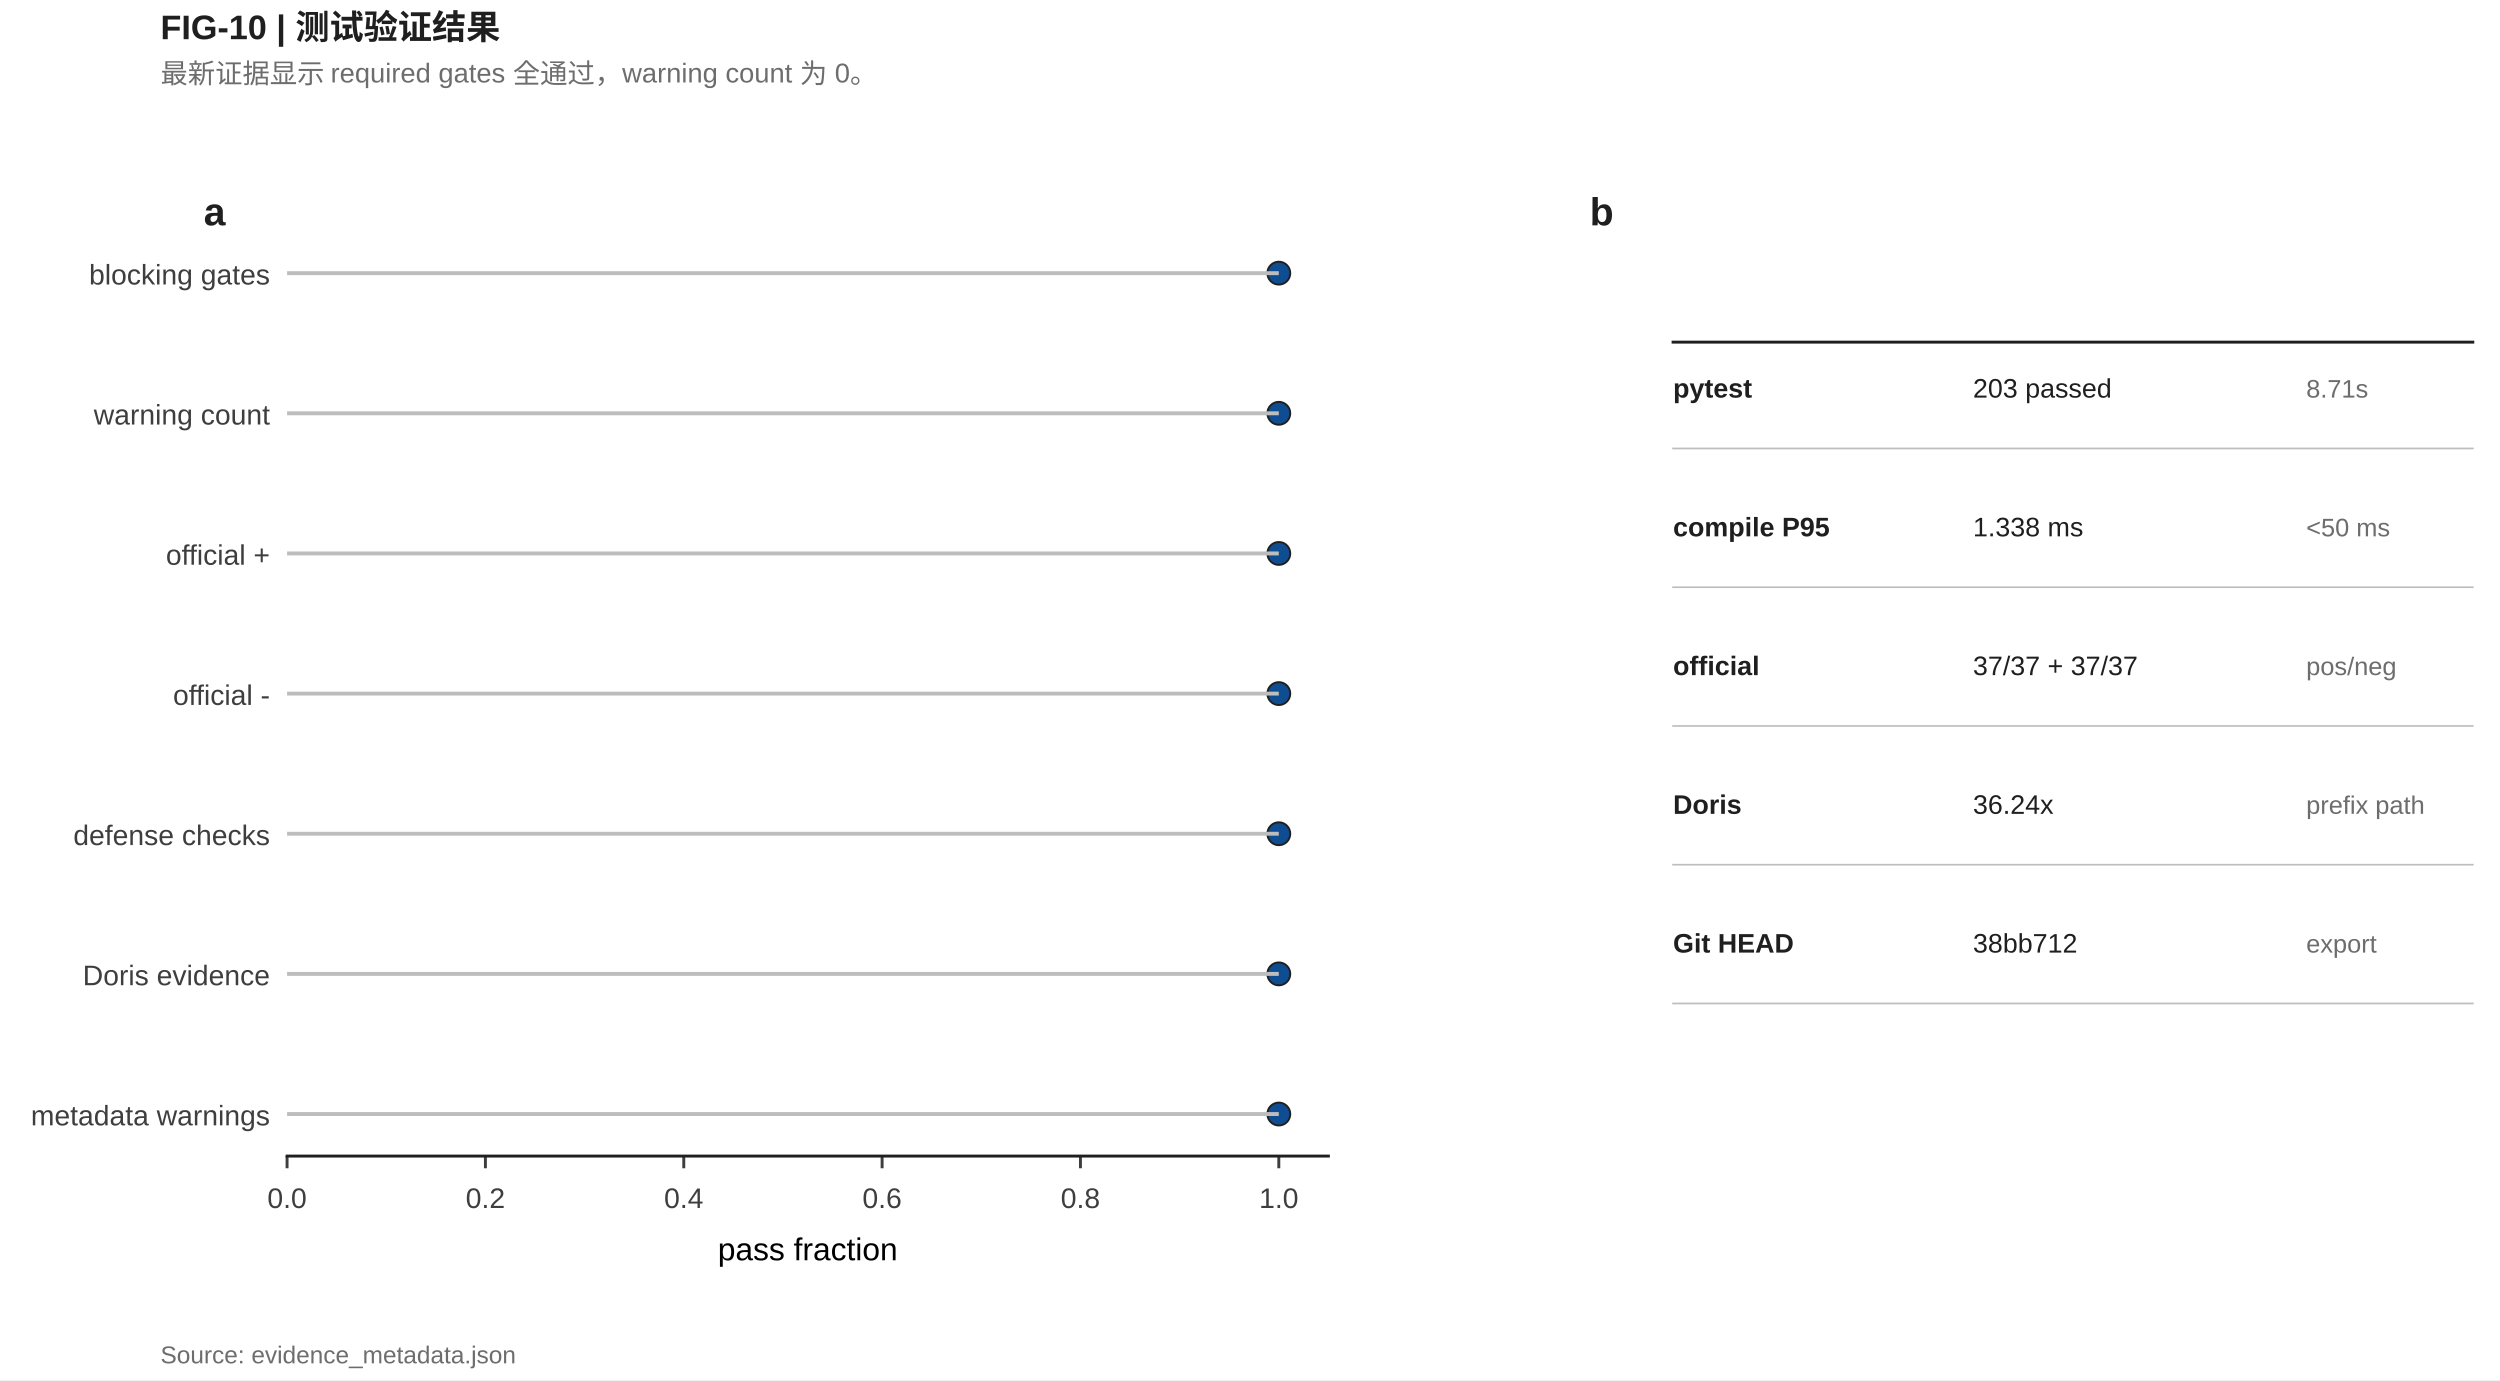
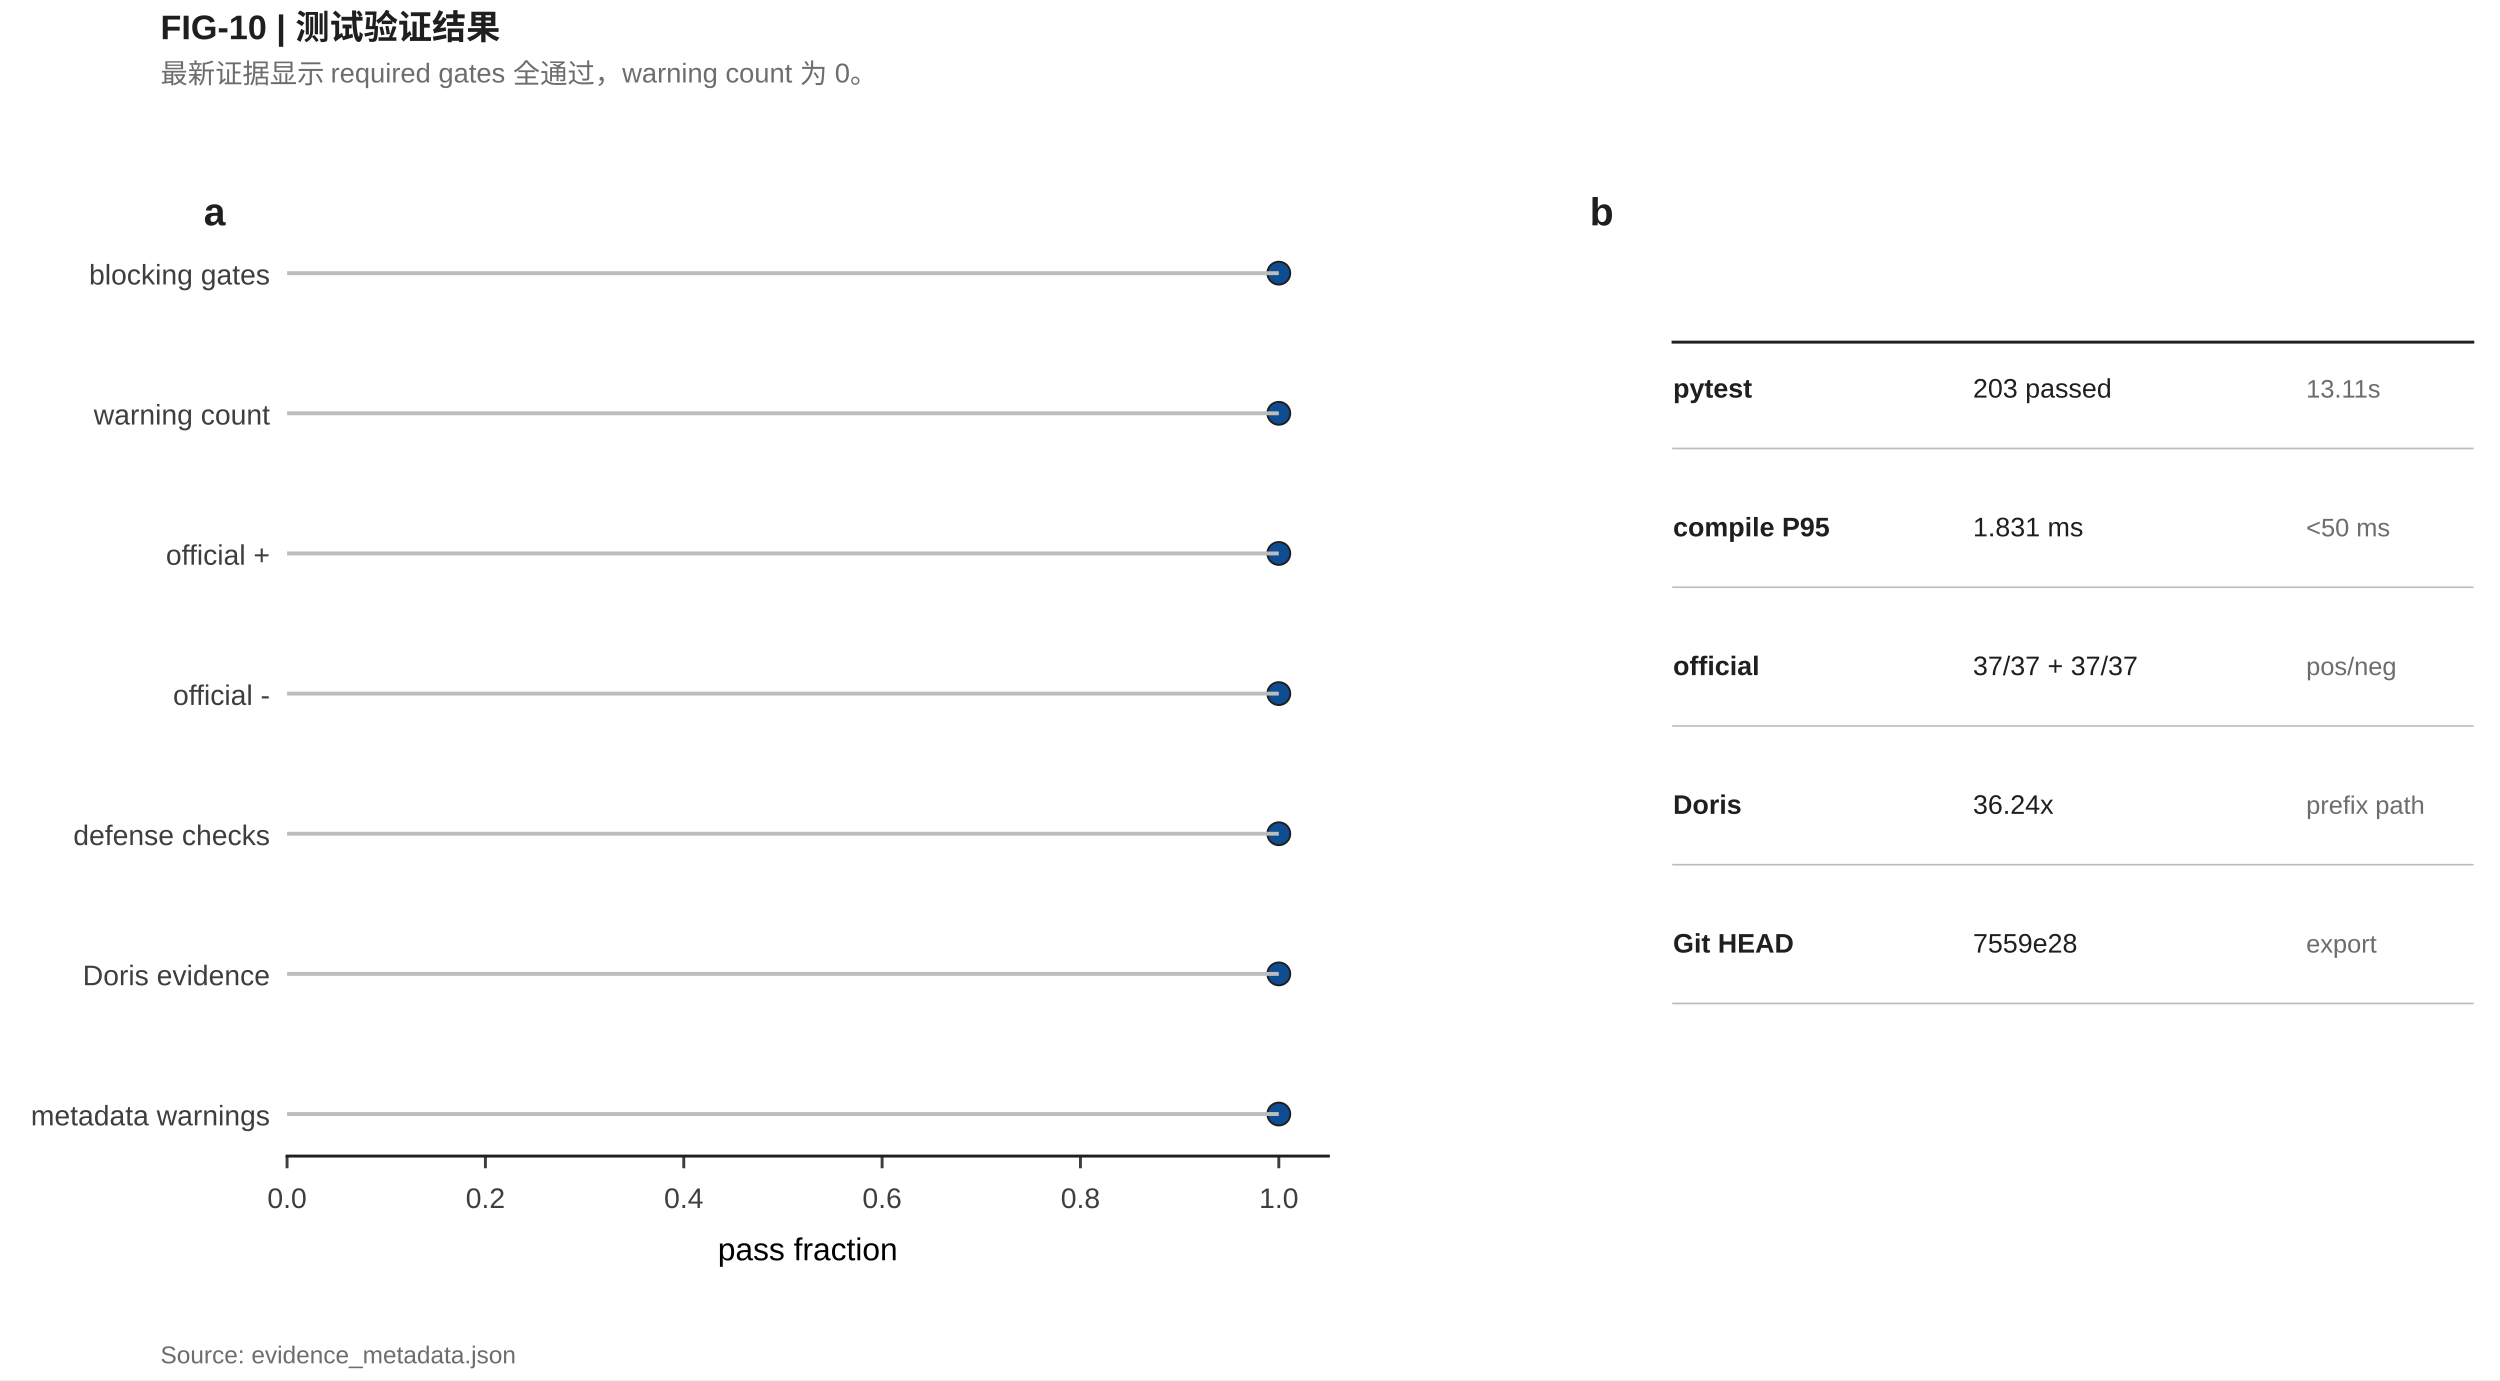
<svg xmlns="http://www.w3.org/2000/svg" xmlns:xlink="http://www.w3.org/1999/xlink" width="512.289pt" height="282.798pt" viewBox="0 0 512.289 282.798" version="1.1">
  <defs>
    <style type="text/css">*{stroke-linejoin: round; stroke-linecap: butt}</style>
  </defs>
  <g id="figure_1">
    <g id="patch_1">
      <path d="M 0 282.798  L 512.289 282.798  L 512.289 0  L 0 0  z " style="fill: #ffffff" />
    </g>
    <g id="axes_1">
      <g id="patch_2">
        <path d="M 58.825 236.898  L 272.208 236.898  L 272.208 47.358  L 58.825 47.358  z " style="fill: #ffffff" />
      </g>
      <g id="PathCollection_1">
        <defs>
-           <path id="m0b3c326d3f" d="M 0 2.345  C 0.622 2.345 1.219 2.098 1.658 1.658  C 2.098 1.219 2.345 0.622 2.345 0  C 2.345 -0.622 2.098 -1.219 1.658 -1.658  C 1.219 -2.098 0.622 -2.345 0 -2.345  C -0.622 -2.345 -1.219 -2.098 -1.658 -1.658  C -2.098 -1.219 -2.345 -0.622 -2.345 0  C -2.345 0.622 -2.098 1.219 -1.658 1.658  C -1.219 2.098 -0.622 2.345 0 2.345  z " style="stroke: #1f1f1f; stroke-width: 0.4" />
+           <path id="ma94a053914" d="M 0 2.345  C 0.622 2.345 1.219 2.098 1.658 1.658  C 2.098 1.219 2.345 0.622 2.345 0  C 2.345 -0.622 2.098 -1.219 1.658 -1.658  C 1.219 -2.098 0.622 -2.345 0 -2.345  C -0.622 -2.345 -1.219 -2.098 -1.658 -1.658  C -2.098 -1.219 -2.345 -0.622 -2.345 0  C -2.345 0.622 -2.098 1.219 -1.658 1.658  C -1.219 2.098 -0.622 2.345 0 2.345  z " style="stroke: #1f1f1f; stroke-width: 0.4" />
        </defs>
-         <g clip-path="url(#p5188d01fe7)">
-           <use xlink:href="#m0b3c326d3f" x="262.047" y="55.973" style="fill: #0f4d92; stroke: #1f1f1f; stroke-width: 0.4" />
-           <use xlink:href="#m0b3c326d3f" x="262.047" y="84.692" style="fill: #0f4d92; stroke: #1f1f1f; stroke-width: 0.4" />
-           <use xlink:href="#m0b3c326d3f" x="262.047" y="113.41" style="fill: #0f4d92; stroke: #1f1f1f; stroke-width: 0.4" />
-           <use xlink:href="#m0b3c326d3f" x="262.047" y="142.128" style="fill: #0f4d92; stroke: #1f1f1f; stroke-width: 0.4" />
-           <use xlink:href="#m0b3c326d3f" x="262.047" y="170.846" style="fill: #0f4d92; stroke: #1f1f1f; stroke-width: 0.4" />
-           <use xlink:href="#m0b3c326d3f" x="262.047" y="199.564" style="fill: #0f4d92; stroke: #1f1f1f; stroke-width: 0.4" />
-           <use xlink:href="#m0b3c326d3f" x="262.047" y="228.283" style="fill: #0f4d92; stroke: #1f1f1f; stroke-width: 0.4" />
+         <g clip-path="url(#pbec4c18f43)">
+           <use xlink:href="#ma94a053914" x="262.047" y="55.973" style="fill: #0f4d92; stroke: #1f1f1f; stroke-width: 0.4" />
+           <use xlink:href="#ma94a053914" x="262.047" y="84.692" style="fill: #0f4d92; stroke: #1f1f1f; stroke-width: 0.4" />
+           <use xlink:href="#ma94a053914" x="262.047" y="113.41" style="fill: #0f4d92; stroke: #1f1f1f; stroke-width: 0.4" />
+           <use xlink:href="#ma94a053914" x="262.047" y="142.128" style="fill: #0f4d92; stroke: #1f1f1f; stroke-width: 0.4" />
+           <use xlink:href="#ma94a053914" x="262.047" y="170.846" style="fill: #0f4d92; stroke: #1f1f1f; stroke-width: 0.4" />
+           <use xlink:href="#ma94a053914" x="262.047" y="199.564" style="fill: #0f4d92; stroke: #1f1f1f; stroke-width: 0.4" />
+           <use xlink:href="#ma94a053914" x="262.047" y="228.283" style="fill: #0f4d92; stroke: #1f1f1f; stroke-width: 0.4" />
        </g>
      </g>
      <g id="matplotlib.axis_1">
        <g id="xtick_1">
          <g id="line2d_1">
            <defs>
-               <path id="m34ddb2dea2" d="M 0 0  L 0 2.5  " style="stroke: #3e3e3e; stroke-width: 0.6" />
+               <path id="mc3e28028e3" d="M 0 0  L 0 2.5  " style="stroke: #3e3e3e; stroke-width: 0.6" />
            </defs>
            <g>
-               <use xlink:href="#m34ddb2dea2" x="58.825" y="236.898" style="fill: #3e3e3e; stroke: #3e3e3e; stroke-width: 0.6" />
+               <use xlink:href="#mc3e28028e3" x="58.825" y="236.898" style="fill: #3e3e3e; stroke: #3e3e3e; stroke-width: 0.6" />
            </g>
          </g>
          <g id="text_1">
            <text style="fill: #3e3e3e; font: 5.8px 'Microsoft YaHei', 'Arial', 'Helvetica', 'DejaVu Sans', 'Liberation Sans', sans-serif; text-anchor: middle" x="58.825" y="247.534" transform="rotate(-0 58.82516 247.5344)">0.0</text>
          </g>
        </g>
        <g id="xtick_2">
          <g id="line2d_2">
            <g>
-               <use xlink:href="#m34ddb2dea2" x="99.469" y="236.898" style="fill: #3e3e3e; stroke: #3e3e3e; stroke-width: 0.6" />
+               <use xlink:href="#mc3e28028e3" x="99.469" y="236.898" style="fill: #3e3e3e; stroke: #3e3e3e; stroke-width: 0.6" />
            </g>
          </g>
          <g id="text_2">
            <text style="fill: #3e3e3e; font: 5.8px 'Microsoft YaHei', 'Arial', 'Helvetica', 'DejaVu Sans', 'Liberation Sans', sans-serif; text-anchor: middle" x="99.469" y="247.534" transform="rotate(-0 99.46944 247.5344)">0.2</text>
          </g>
        </g>
        <g id="xtick_3">
          <g id="line2d_3">
            <g>
-               <use xlink:href="#m34ddb2dea2" x="140.114" y="236.898" style="fill: #3e3e3e; stroke: #3e3e3e; stroke-width: 0.6" />
+               <use xlink:href="#mc3e28028e3" x="140.114" y="236.898" style="fill: #3e3e3e; stroke: #3e3e3e; stroke-width: 0.6" />
            </g>
          </g>
          <g id="text_3">
            <text style="fill: #3e3e3e; font: 5.8px 'Microsoft YaHei', 'Arial', 'Helvetica', 'DejaVu Sans', 'Liberation Sans', sans-serif; text-anchor: middle" x="140.114" y="247.534" transform="rotate(-0 140.1137 247.5344)">0.4</text>
          </g>
        </g>
        <g id="xtick_4">
          <g id="line2d_4">
            <g>
-               <use xlink:href="#m34ddb2dea2" x="180.758" y="236.898" style="fill: #3e3e3e; stroke: #3e3e3e; stroke-width: 0.6" />
+               <use xlink:href="#mc3e28028e3" x="180.758" y="236.898" style="fill: #3e3e3e; stroke: #3e3e3e; stroke-width: 0.6" />
            </g>
          </g>
          <g id="text_4">
            <text style="fill: #3e3e3e; font: 5.8px 'Microsoft YaHei', 'Arial', 'Helvetica', 'DejaVu Sans', 'Liberation Sans', sans-serif; text-anchor: middle" x="180.758" y="247.534" transform="rotate(-0 180.758 247.5344)">0.6</text>
          </g>
        </g>
        <g id="xtick_5">
          <g id="line2d_5">
            <g>
-               <use xlink:href="#m34ddb2dea2" x="221.402" y="236.898" style="fill: #3e3e3e; stroke: #3e3e3e; stroke-width: 0.6" />
+               <use xlink:href="#mc3e28028e3" x="221.402" y="236.898" style="fill: #3e3e3e; stroke: #3e3e3e; stroke-width: 0.6" />
            </g>
          </g>
          <g id="text_5">
            <text style="fill: #3e3e3e; font: 5.8px 'Microsoft YaHei', 'Arial', 'Helvetica', 'DejaVu Sans', 'Liberation Sans', sans-serif; text-anchor: middle" x="221.402" y="247.534" transform="rotate(-0 221.4023 247.5344)">0.8</text>
          </g>
        </g>
        <g id="xtick_6">
          <g id="line2d_6">
            <g>
-               <use xlink:href="#m34ddb2dea2" x="262.047" y="236.898" style="fill: #3e3e3e; stroke: #3e3e3e; stroke-width: 0.6" />
+               <use xlink:href="#mc3e28028e3" x="262.047" y="236.898" style="fill: #3e3e3e; stroke: #3e3e3e; stroke-width: 0.6" />
            </g>
          </g>
          <g id="text_6">
            <text style="fill: #3e3e3e; font: 5.8px 'Microsoft YaHei', 'Arial', 'Helvetica', 'DejaVu Sans', 'Liberation Sans', sans-serif; text-anchor: middle" x="262.047" y="247.534" transform="rotate(-0 262.0466 247.5344)">1.0</text>
          </g>
        </g>
        <g id="text_7">
          <text style="font: 6.5px 'Microsoft YaHei', 'Arial', 'Helvetica', 'DejaVu Sans', 'Liberation Sans', sans-serif; text-anchor: middle" x="165.516" y="258.248" transform="rotate(-0 165.5164 258.2483)">pass fraction</text>
        </g>
      </g>
      <g id="matplotlib.axis_2">
        <g id="ytick_1">
          <g id="line2d_7" />
          <g id="text_8">
            <text style="fill: #3e3e3e; font: 5.8px 'Microsoft YaHei', 'Arial', 'Helvetica', 'DejaVu Sans', 'Liberation Sans', sans-serif; text-anchor: end" x="55.325" y="58.292" transform="rotate(-0 55.32516 58.29164)">blocking gates</text>
          </g>
        </g>
        <g id="ytick_2">
          <g id="line2d_8" />
          <g id="text_9">
            <text style="fill: #3e3e3e; font: 5.8px 'Microsoft YaHei', 'Arial', 'Helvetica', 'DejaVu Sans', 'Liberation Sans', sans-serif; text-anchor: end" x="55.325" y="86.993" transform="rotate(-0 55.32516 86.99306)">warning count</text>
          </g>
        </g>
        <g id="ytick_3">
          <g id="line2d_9" />
          <g id="text_10">
            <text style="fill: #3e3e3e; font: 5.8px 'Microsoft YaHei', 'Arial', 'Helvetica', 'DejaVu Sans', 'Liberation Sans', sans-serif; text-anchor: end" x="55.325" y="115.728" transform="rotate(-0 55.32516 115.728)">official +</text>
          </g>
        </g>
        <g id="ytick_4">
          <g id="line2d_10" />
          <g id="text_11">
            <text style="fill: #3e3e3e; font: 5.8px 'Microsoft YaHei', 'Arial', 'Helvetica', 'DejaVu Sans', 'Liberation Sans', sans-serif; text-anchor: end" x="55.325" y="144.446" transform="rotate(-0 55.32516 144.4462)">official -</text>
          </g>
        </g>
        <g id="ytick_5">
          <g id="line2d_11" />
          <g id="text_12">
            <text style="fill: #3e3e3e; font: 5.8px 'Microsoft YaHei', 'Arial', 'Helvetica', 'DejaVu Sans', 'Liberation Sans', sans-serif; text-anchor: end" x="55.325" y="173.164" transform="rotate(-0 55.32516 173.1644)">defense checks</text>
          </g>
        </g>
        <g id="ytick_6">
          <g id="line2d_12" />
          <g id="text_13">
            <text style="fill: #3e3e3e; font: 5.8px 'Microsoft YaHei', 'Arial', 'Helvetica', 'DejaVu Sans', 'Liberation Sans', sans-serif; text-anchor: end" x="55.325" y="201.883" transform="rotate(-0 55.32516 201.8826)">Doris evidence</text>
          </g>
        </g>
        <g id="ytick_7">
          <g id="line2d_13" />
          <g id="text_14">
            <text style="fill: #3e3e3e; font: 5.8px 'Microsoft YaHei', 'Arial', 'Helvetica', 'DejaVu Sans', 'Liberation Sans', sans-serif; text-anchor: end" x="55.325" y="230.601" transform="rotate(-0 55.32516 230.6007)">metadata warnings</text>
          </g>
        </g>
      </g>
      <g id="LineCollection_1">
-         <path d="M 58.825 55.973  L 262.047 55.973  " clip-path="url(#p5188d01fe7)" style="fill: none; stroke: #bdbdbd; stroke-width: 0.8" />
-         <path d="M 58.825 84.692  L 262.047 84.692  " clip-path="url(#p5188d01fe7)" style="fill: none; stroke: #bdbdbd; stroke-width: 0.8" />
-         <path d="M 58.825 113.41  L 262.047 113.41  " clip-path="url(#p5188d01fe7)" style="fill: none; stroke: #bdbdbd; stroke-width: 0.8" />
-         <path d="M 58.825 142.128  L 262.047 142.128  " clip-path="url(#p5188d01fe7)" style="fill: none; stroke: #bdbdbd; stroke-width: 0.8" />
-         <path d="M 58.825 170.846  L 262.047 170.846  " clip-path="url(#p5188d01fe7)" style="fill: none; stroke: #bdbdbd; stroke-width: 0.8" />
-         <path d="M 58.825 199.564  L 262.047 199.564  " clip-path="url(#p5188d01fe7)" style="fill: none; stroke: #bdbdbd; stroke-width: 0.8" />
-         <path d="M 58.825 228.283  L 262.047 228.283  " clip-path="url(#p5188d01fe7)" style="fill: none; stroke: #bdbdbd; stroke-width: 0.8" />
+         <path d="M 58.825 55.973  L 262.047 55.973  " clip-path="url(#pbec4c18f43)" style="fill: none; stroke: #bdbdbd; stroke-width: 0.8" />
+         <path d="M 58.825 84.692  L 262.047 84.692  " clip-path="url(#pbec4c18f43)" style="fill: none; stroke: #bdbdbd; stroke-width: 0.8" />
+         <path d="M 58.825 113.41  L 262.047 113.41  " clip-path="url(#pbec4c18f43)" style="fill: none; stroke: #bdbdbd; stroke-width: 0.8" />
+         <path d="M 58.825 142.128  L 262.047 142.128  " clip-path="url(#pbec4c18f43)" style="fill: none; stroke: #bdbdbd; stroke-width: 0.8" />
+         <path d="M 58.825 170.846  L 262.047 170.846  " clip-path="url(#pbec4c18f43)" style="fill: none; stroke: #bdbdbd; stroke-width: 0.8" />
+         <path d="M 58.825 199.564  L 262.047 199.564  " clip-path="url(#pbec4c18f43)" style="fill: none; stroke: #bdbdbd; stroke-width: 0.8" />
+         <path d="M 58.825 228.283  L 262.047 228.283  " clip-path="url(#pbec4c18f43)" style="fill: none; stroke: #bdbdbd; stroke-width: 0.8" />
      </g>
      <g id="patch_3">
        <path d="M 58.825 236.898  L 272.208 236.898  " style="fill: none; stroke: #1f1f1f; stroke-width: 0.6; stroke-linejoin: miter; stroke-linecap: square" />
      </g>
      <g id="text_15">
        <text style="fill: #1f1f1f; font: 700 8px 'Microsoft YaHei', 'Arial', 'Helvetica', 'DejaVu Sans', 'Liberation Sans', sans-serif; text-anchor: start" x="41.755" y="46.171" transform="rotate(-0 41.75456 46.1714)">a</text>
      </g>
    </g>
    <g id="axes_2">
      <g id="line2d_14">
-         <path d="M 342.837 70.103  L 506.715 70.103  " clip-path="url(#p89717a1f99)" style="fill: none; stroke: #1f1f1f; stroke-width: 0.6; stroke-linecap: square" />
+         <path d="M 342.837 70.103  L 506.715 70.103  " clip-path="url(#p2afa071385)" style="fill: none; stroke: #1f1f1f; stroke-width: 0.6; stroke-linecap: square" />
      </g>
      <g id="line2d_15">
-         <path d="M 342.837 91.9  L 506.715 91.9  " clip-path="url(#p89717a1f99)" style="fill: none; stroke: #bdbdbd; stroke-width: 0.35; stroke-linecap: square" />
+         <path d="M 342.837 91.9  L 506.715 91.9  " clip-path="url(#p2afa071385)" style="fill: none; stroke: #bdbdbd; stroke-width: 0.35; stroke-linecap: square" />
      </g>
      <g id="line2d_16">
-         <path d="M 342.837 120.331  L 506.715 120.331  " clip-path="url(#p89717a1f99)" style="fill: none; stroke: #bdbdbd; stroke-width: 0.35; stroke-linecap: square" />
+         <path d="M 342.837 120.331  L 506.715 120.331  " clip-path="url(#p2afa071385)" style="fill: none; stroke: #bdbdbd; stroke-width: 0.35; stroke-linecap: square" />
      </g>
      <g id="line2d_17">
-         <path d="M 342.837 148.762  L 506.715 148.762  " clip-path="url(#p89717a1f99)" style="fill: none; stroke: #bdbdbd; stroke-width: 0.35; stroke-linecap: square" />
+         <path d="M 342.837 148.762  L 506.715 148.762  " clip-path="url(#p2afa071385)" style="fill: none; stroke: #bdbdbd; stroke-width: 0.35; stroke-linecap: square" />
      </g>
      <g id="line2d_18">
-         <path d="M 342.837 177.193  L 506.715 177.193  " clip-path="url(#p89717a1f99)" style="fill: none; stroke: #bdbdbd; stroke-width: 0.35; stroke-linecap: square" />
+         <path d="M 342.837 177.193  L 506.715 177.193  " clip-path="url(#p2afa071385)" style="fill: none; stroke: #bdbdbd; stroke-width: 0.35; stroke-linecap: square" />
      </g>
      <g id="line2d_19">
-         <path d="M 342.837 205.624  L 506.715 205.624  " clip-path="url(#p89717a1f99)" style="fill: none; stroke: #bdbdbd; stroke-width: 0.35; stroke-linecap: square" />
+         <path d="M 342.837 205.624  L 506.715 205.624  " clip-path="url(#p2afa071385)" style="fill: none; stroke: #bdbdbd; stroke-width: 0.35; stroke-linecap: square" />
      </g>
      <g id="text_16">
        <text style="fill: #1f1f1f; font: 700 8px 'Microsoft YaHei', 'Arial', 'Helvetica', 'DejaVu Sans', 'Liberation Sans', sans-serif; text-anchor: start" x="325.767" y="46.171" transform="rotate(-0 325.7666 46.1714)">b</text>
      </g>
      <g id="text_17">
        <text style="fill: #1f1f1f; font: 700 5.5px 'Microsoft YaHei', 'Arial', 'Helvetica', 'DejaVu Sans', 'Liberation Sans', sans-serif; text-anchor: start" x="342.837" y="81.475" transform="rotate(-0 342.8372 81.4752)">pytest</text>
      </g>
      <g id="text_18">
        <text style="fill: #1f1f1f; font: 5.5px 'Microsoft YaHei', 'Arial', 'Helvetica', 'DejaVu Sans', 'Liberation Sans', sans-serif; text-anchor: start" x="404.291" y="81.475" transform="rotate(-0 404.2914 81.4752)">203 passed</text>
      </g>
      <g id="text_19">
-         <text style="fill: #6d6d6d; font: 5.2px 'Microsoft YaHei', 'Arial', 'Helvetica', 'DejaVu Sans', 'Liberation Sans', sans-serif; text-anchor: start" x="472.574" y="81.475" transform="rotate(-0 472.5738 81.4752)">8.71s</text>
+         <text style="fill: #6d6d6d; font: 5.2px 'Microsoft YaHei', 'Arial', 'Helvetica', 'DejaVu Sans', 'Liberation Sans', sans-serif; text-anchor: start" x="472.574" y="81.475" transform="rotate(-0 472.5738 81.4752)">13.11s</text>
      </g>
      <g id="text_20">
        <text style="fill: #1f1f1f; font: 700 5.5px 'Microsoft YaHei', 'Arial', 'Helvetica', 'DejaVu Sans', 'Liberation Sans', sans-serif; text-anchor: start" x="342.837" y="109.906" transform="rotate(-0 342.8372 109.9062)">compile P95</text>
      </g>
      <g id="text_21">
-         <text style="fill: #1f1f1f; font: 5.5px 'Microsoft YaHei', 'Arial', 'Helvetica', 'DejaVu Sans', 'Liberation Sans', sans-serif; text-anchor: start" x="404.291" y="109.906" transform="rotate(-0 404.2914 109.9062)">1.338 ms</text>
+         <text style="fill: #1f1f1f; font: 5.5px 'Microsoft YaHei', 'Arial', 'Helvetica', 'DejaVu Sans', 'Liberation Sans', sans-serif; text-anchor: start" x="404.291" y="109.906" transform="rotate(-0 404.2914 109.9062)">1.831 ms</text>
      </g>
      <g id="text_22">
        <text style="fill: #6d6d6d; font: 5.2px 'Microsoft YaHei', 'Arial', 'Helvetica', 'DejaVu Sans', 'Liberation Sans', sans-serif; text-anchor: start" x="472.574" y="109.906" transform="rotate(-0 472.5738 109.9062)">&lt;50 ms</text>
      </g>
      <g id="text_23">
        <text style="fill: #1f1f1f; font: 700 5.5px 'Microsoft YaHei', 'Arial', 'Helvetica', 'DejaVu Sans', 'Liberation Sans', sans-serif; text-anchor: start" x="342.837" y="138.337" transform="rotate(-0 342.8372 138.3372)">official</text>
      </g>
      <g id="text_24">
        <text style="fill: #1f1f1f; font: 5.5px 'Microsoft YaHei', 'Arial', 'Helvetica', 'DejaVu Sans', 'Liberation Sans', sans-serif; text-anchor: start" x="404.291" y="138.337" transform="rotate(-0 404.2914 138.3372)">37/37 + 37/37</text>
      </g>
      <g id="text_25">
        <text style="fill: #6d6d6d; font: 5.2px 'Microsoft YaHei', 'Arial', 'Helvetica', 'DejaVu Sans', 'Liberation Sans', sans-serif; text-anchor: start" x="472.574" y="138.337" transform="rotate(-0 472.5738 138.3372)">pos/neg</text>
      </g>
      <g id="text_26">
        <text style="fill: #1f1f1f; font: 700 5.5px 'Microsoft YaHei', 'Arial', 'Helvetica', 'DejaVu Sans', 'Liberation Sans', sans-serif; text-anchor: start" x="342.837" y="166.768" transform="rotate(-0 342.8372 166.7682)">Doris</text>
      </g>
      <g id="text_27">
        <text style="fill: #1f1f1f; font: 5.5px 'Microsoft YaHei', 'Arial', 'Helvetica', 'DejaVu Sans', 'Liberation Sans', sans-serif; text-anchor: start" x="404.291" y="166.768" transform="rotate(-0 404.2914 166.7682)">36.24x</text>
      </g>
      <g id="text_28">
        <text style="fill: #6d6d6d; font: 5.2px 'Microsoft YaHei', 'Arial', 'Helvetica', 'DejaVu Sans', 'Liberation Sans', sans-serif; text-anchor: start" x="472.574" y="166.768" transform="rotate(-0 472.5738 166.7682)">prefix path</text>
      </g>
      <g id="text_29">
        <text style="fill: #1f1f1f; font: 700 5.5px 'Microsoft YaHei', 'Arial', 'Helvetica', 'DejaVu Sans', 'Liberation Sans', sans-serif; text-anchor: start" x="342.837" y="195.199" transform="rotate(-0 342.8372 195.1992)">Git HEAD</text>
      </g>
      <g id="text_30">
-         <text style="fill: #1f1f1f; font: 5.5px 'Microsoft YaHei', 'Arial', 'Helvetica', 'DejaVu Sans', 'Liberation Sans', sans-serif; text-anchor: start" x="404.291" y="195.199" transform="rotate(-0 404.2914 195.1992)">38bb712</text>
+         <text style="fill: #1f1f1f; font: 5.5px 'Microsoft YaHei', 'Arial', 'Helvetica', 'DejaVu Sans', 'Liberation Sans', sans-serif; text-anchor: start" x="404.291" y="195.199" transform="rotate(-0 404.2914 195.1992)">7559e28</text>
      </g>
      <g id="text_31">
        <text style="fill: #6d6d6d; font: 5.2px 'Microsoft YaHei', 'Arial', 'Helvetica', 'DejaVu Sans', 'Liberation Sans', sans-serif; text-anchor: start" x="472.574" y="195.199" transform="rotate(-0 472.5738 195.1992)">export</text>
      </g>
    </g>
    <g id="text_32">
      <text style="fill: #1f1f1f; font: 700 7px 'Microsoft YaHei', 'Arial', 'Helvetica', 'DejaVu Sans', 'Liberation Sans', sans-serif; text-anchor: start" x="32.888" y="8.029" transform="rotate(-0 32.88815 8.029062)">FIG-10 | 测试验证结果</text>
    </g>
    <g id="text_33">
      <text style="fill: #6d6d6d; font: 5.6px 'Microsoft YaHei', 'Arial', 'Helvetica', 'DejaVu Sans', 'Liberation Sans', sans-serif; text-anchor: start" x="32.888" y="17.05" transform="rotate(-0 32.88815 17.04988)">最新证据显示 required gates 全通过，warning count 为 0。</text>
    </g>
    <g id="text_34">
      <text style="fill: #6d6d6d; font: 5px 'Microsoft YaHei', 'Arial', 'Helvetica', 'DejaVu Sans', 'Liberation Sans', sans-serif; text-anchor: start" x="32.888" y="279.361" transform="rotate(-0 32.88815 279.3614)">Source: evidence_metadata.json</text>
    </g>
  </g>
  <defs>
-     <clipPath id="p5188d01fe7">
+     <clipPath id="pbec4c18f43">
      <rect x="58.825" y="47.358" width="213.382" height="189.54" />
    </clipPath>
-     <clipPath id="p89717a1f99">
+     <clipPath id="p2afa071385">
      <rect x="339.423" y="47.358" width="170.706" height="189.54" />
    </clipPath>
  </defs>
</svg>
